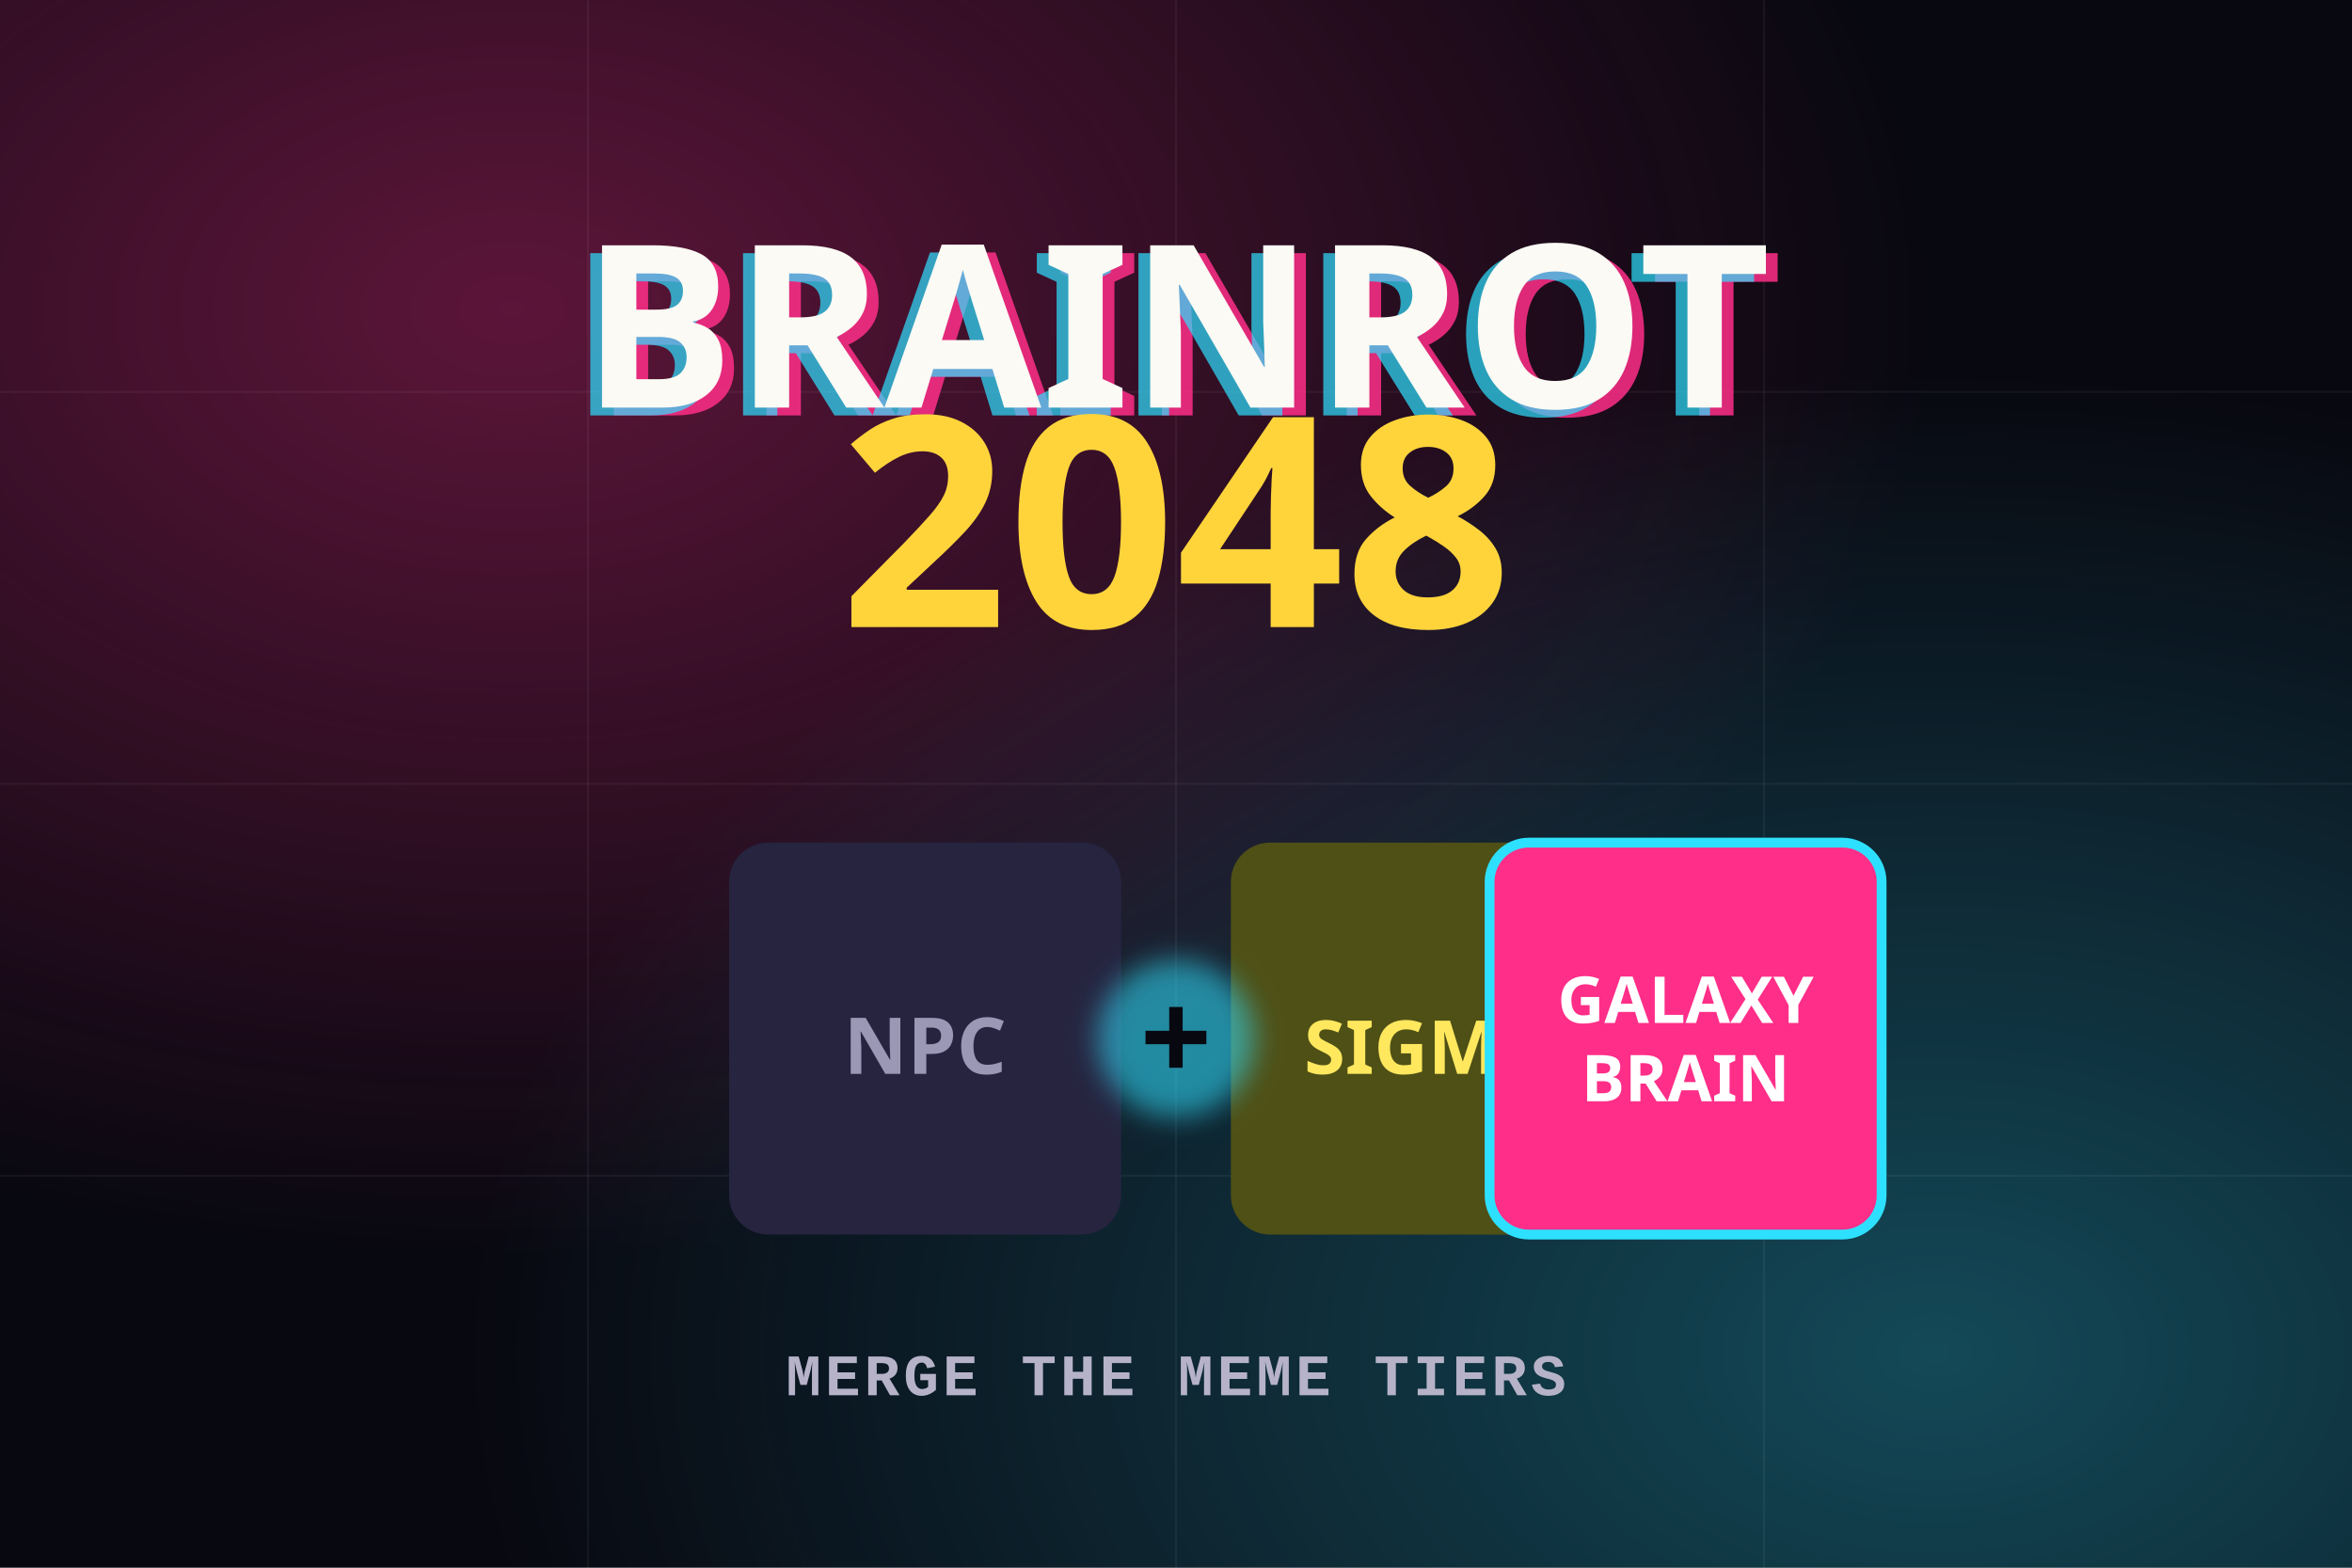
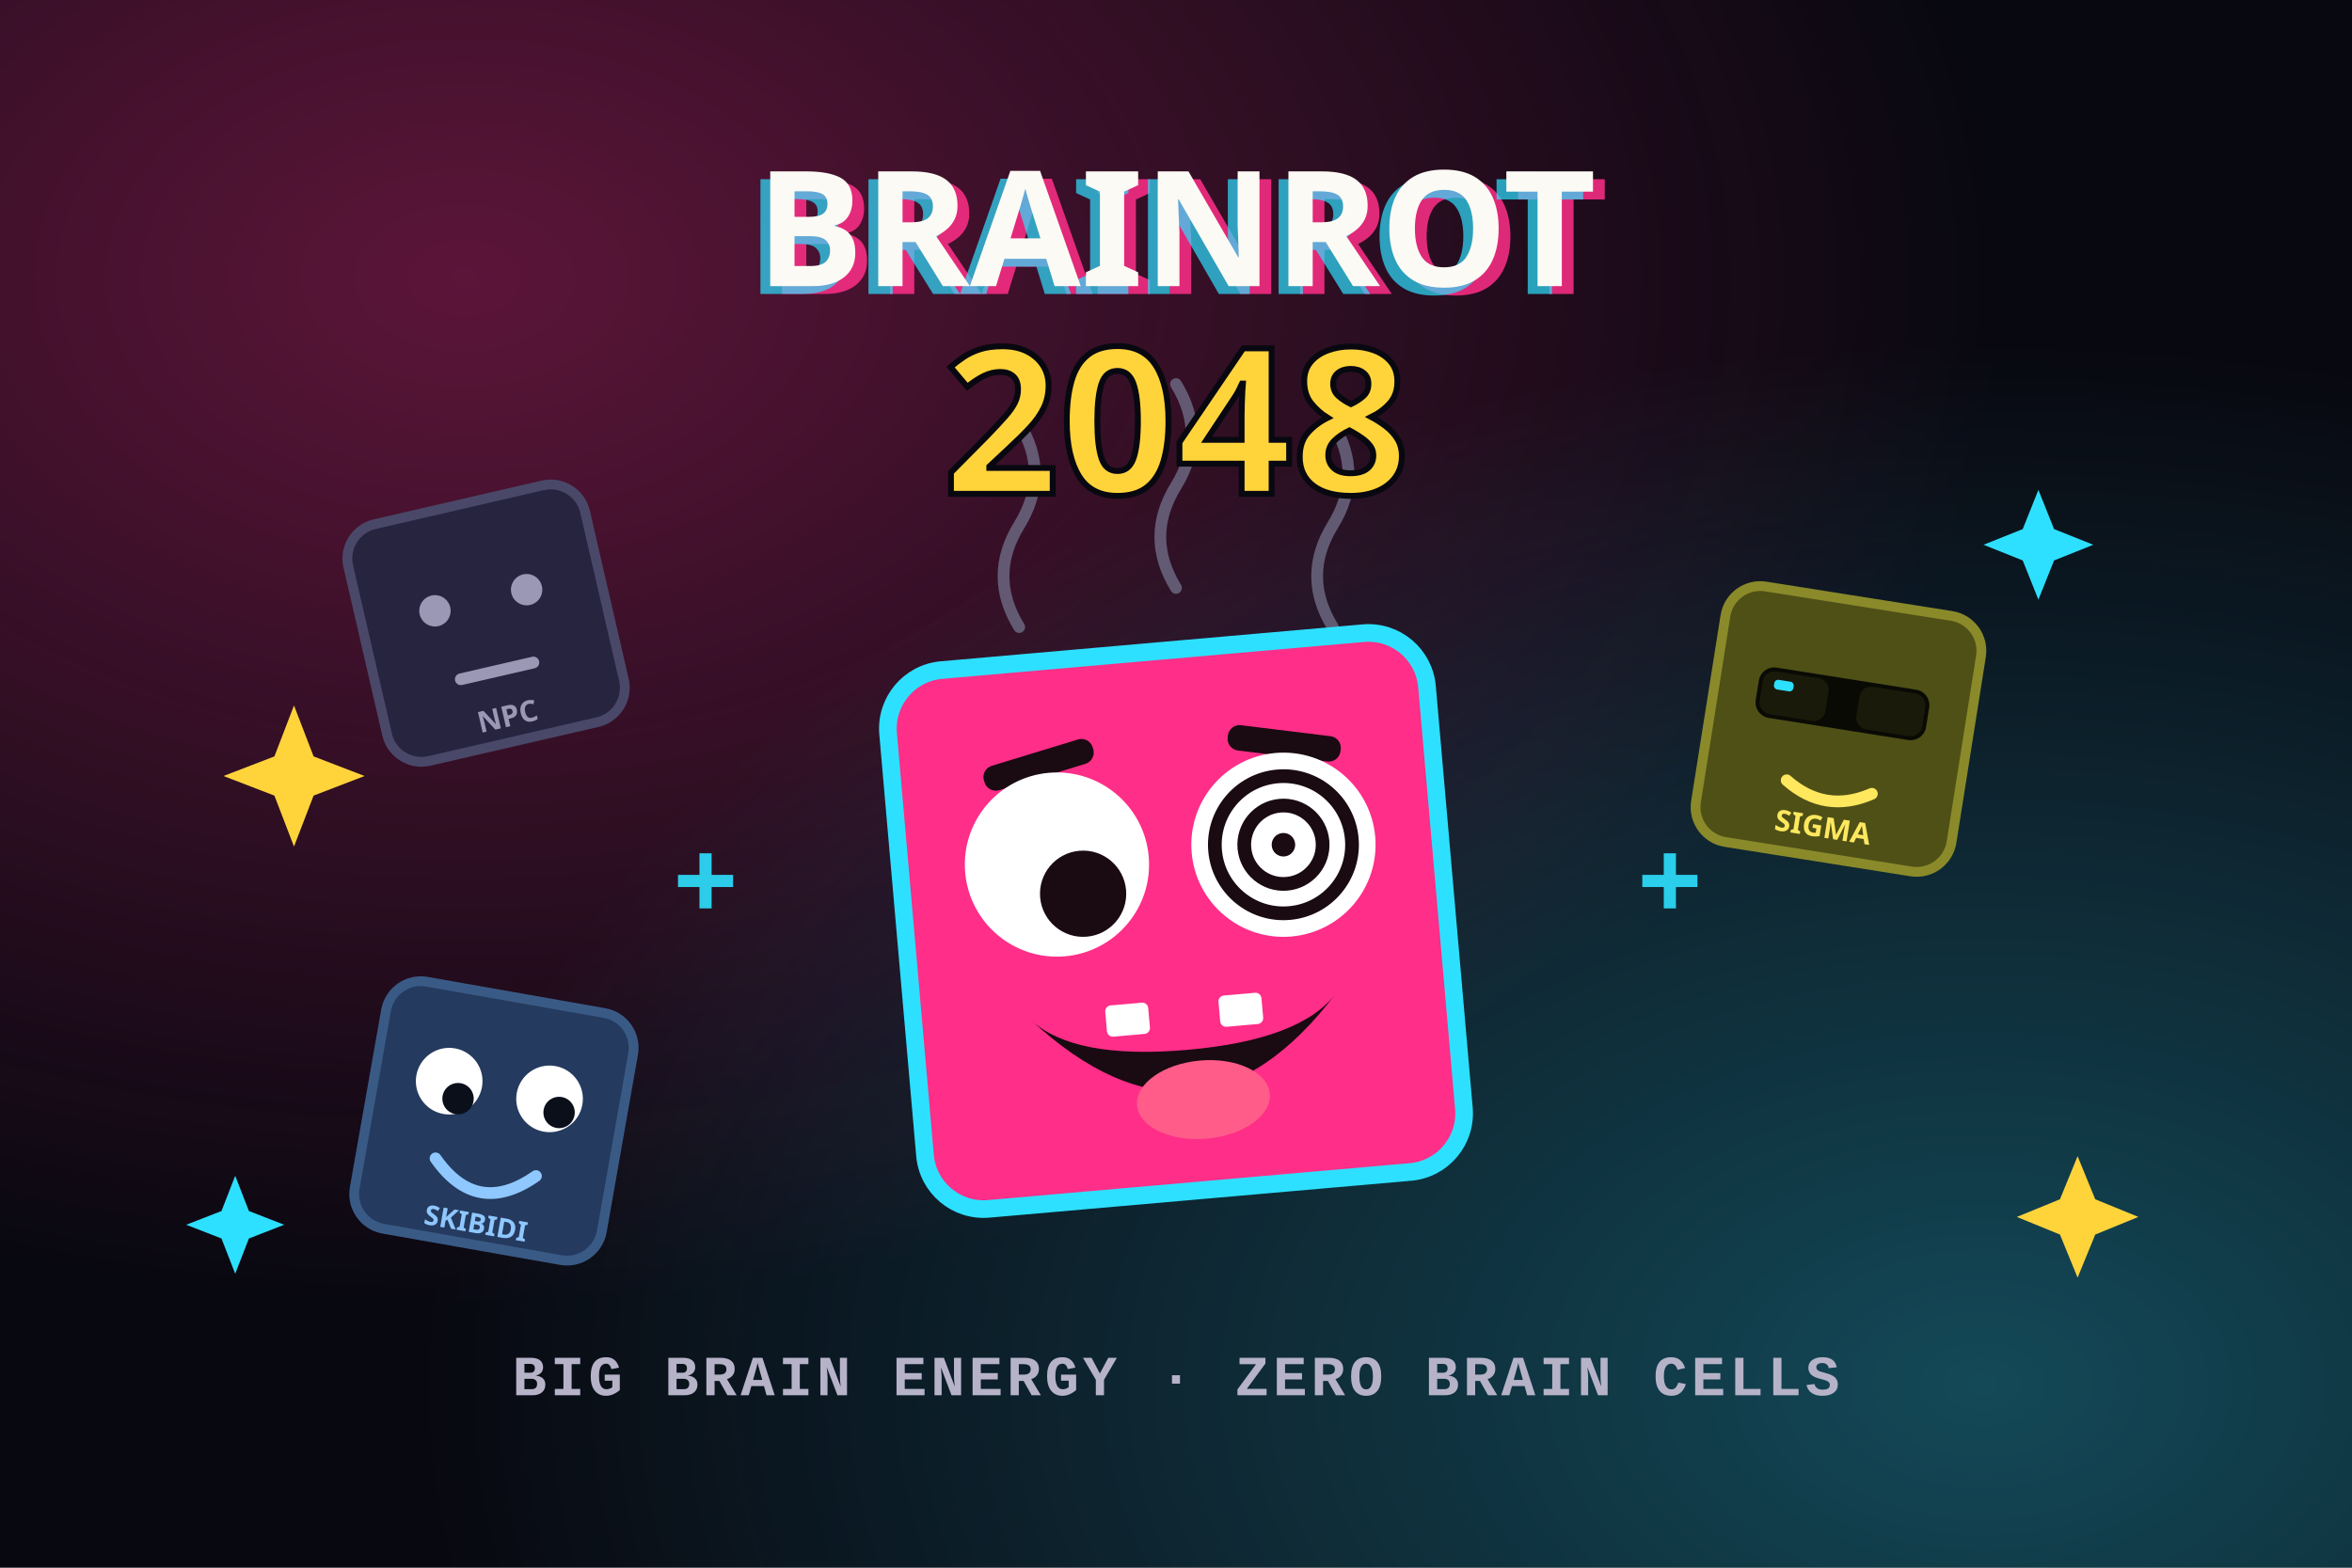
- <svg xmlns="http://www.w3.org/2000/svg" viewBox="0 0 1200 800" width="1200" height="800" role="img" aria-label="Brainrot 2048 merge puzzle poster art">
+ <svg xmlns="http://www.w3.org/2000/svg" viewBox="0 0 1200 800" width="1200" height="800" role="img" aria-label="Brainrot 2048 — a goofy Galaxy Brain tile with googly eyes surrounded by meme-tile characters">
  <defs>
-     <radialGradient id="glowPink" cx="22%" cy="20%" r="60%">
+     <radialGradient id="gp" cx="20%" cy="18%" r="65%">
      <stop offset="0" stop-color="#ff2e88" stop-opacity="0.34" />
      <stop offset="1" stop-color="#ff2e88" stop-opacity="0" />
    </radialGradient>
-     <radialGradient id="glowCyan" cx="82%" cy="86%" r="62%">
+     <radialGradient id="gc" cx="84%" cy="88%" r="66%">
      <stop offset="0" stop-color="#2ee0ff" stop-opacity="0.30" />
      <stop offset="1" stop-color="#2ee0ff" stop-opacity="0" />
    </radialGradient>
-     <filter id="soft" x="-30%" y="-30%" width="160%" height="160%">
-       <feGaussianBlur stdDeviation="7" />
-     </filter>
    <style>
      .t { font-family: "Arial Black", Impact, sans-serif; font-weight: 900; }
      .m { font-family: "Courier New", monospace; font-weight: 700; }
    </style>
  </defs>
  <rect width="1200" height="800" fill="#080810" />
-   <rect width="1200" height="800" fill="url(#glowPink)" />
-   <rect width="1200" height="800" fill="url(#glowCyan)" />
-   <g stroke="#ffffff" stroke-opacity="0.05">
-     <line x1="0" y1="200" x2="1200" y2="200" />
-     <line x1="0" y1="400" x2="1200" y2="400" />
-     <line x1="0" y1="600" x2="1200" y2="600" />
-     <line x1="300" y1="0" x2="300" y2="800" />
-     <line x1="600" y1="0" x2="600" y2="800" />
-     <line x1="900" y1="0" x2="900" y2="800" />
+   <rect width="1200" height="800" fill="url(#gp)" />
+   <rect width="1200" height="800" fill="url(#gc)" />
+   <g fill="#ffd43b">
+     <path d="M150 360 l10 26 26 10 -26 10 -10 26 -10 -26 -26 -10 26 -10z" />
+     <path d="M1040 250 l8 20 20 8 -20 8 -8 20 -8 -20 -20 -8 20 -8z" fill="#2ee0ff" />
+     <path d="M1060 590 l9 22 22 9 -22 9 -9 22 -9 -22 -22 -9 22 -9z" />
+     <path d="M120 600 l7 18 18 7 -18 7 -7 18 -7 -18 -18 -7 18 -7z" fill="#2ee0ff" />
+   </g>
+   <g fill="none" stroke="#6f6c86" stroke-width="6" stroke-linecap="round" opacity="0.8">
+     <path d="M520 320 q-16 -26 0 -52 q16 -26 0 -52" />
+     <path d="M600 300 q-16 -26 0 -52 q16 -26 0 -52" />
+     <path d="M680 320 q-16 -26 0 -52 q16 -26 0 -52" />
  </g>
  <g class="t" text-anchor="middle">
-     <text x="606" y="212" font-size="116" fill="#ff2e88" fill-opacity="0.85">BRAINROT</text>
-     <text x="594" y="212" font-size="116" fill="#2ee0ff" fill-opacity="0.7">BRAINROT</text>
-     <text x="600" y="208" font-size="116" fill="#fbfaf4">BRAINROT</text>
-     <text x="600" y="320" font-size="150" fill="#ffd43b">2048</text>
+     <text x="606" y="150" font-size="82" fill="#ff2e88" fill-opacity="0.85">BRAINROT</text>
+     <text x="595" y="150" font-size="82" fill="#2ee0ff" fill-opacity="0.7">BRAINROT</text>
+     <text x="600" y="146" font-size="82" fill="#fbfaf4">BRAINROT</text>
+     <text x="600" y="252" font-size="104" fill="#ffd43b" stroke="#080810" stroke-width="3">2048</text>
  </g>
-   <g class="t" text-anchor="middle">
-     <g transform="translate(372,430)">
-       <rect width="200" height="200" rx="20" fill="#26243f" />
-       <text x="100" y="118" font-size="40" fill="#9b98b5">NPC</text>
-     </g>
-     <g transform="translate(628,430)">
-       <rect width="200" height="200" rx="20" fill="#4f5016" />
-       <text x="100" y="118" font-size="38" fill="#ffe85e">SIGMA</text>
-     </g>
+   <g transform="translate(248,318) rotate(-13)" class="t" text-anchor="middle">
+     <rect x="-62" y="-62" width="124" height="124" rx="18" fill="#26243f" stroke="#4a4868" stroke-width="5" />
+     <circle cx="-24" cy="-12" r="8" fill="#9b98b5" />
+     <circle cx="24" cy="-12" r="8" fill="#9b98b5" />
+     <rect x="-22" y="22" width="44" height="6" rx="3" fill="#9b98b5" />
+     <text x="0" y="54" font-size="15" fill="#9b98b5">NPC</text>
  </g>
-   <g text-anchor="middle">
-     <circle cx="600" cy="530" r="40" fill="#2ee0ff" filter="url(#soft)" opacity="0.55" />
-     <text x="600" y="552" class="t" font-size="64" fill="#080810">+</text>
+   <g transform="translate(252,572) rotate(10)" class="t" text-anchor="middle">
+     <rect x="-64" y="-64" width="128" height="128" rx="18" fill="#243a5e" stroke="#3a5a86" stroke-width="5" />
+     <circle cx="-26" cy="-16" r="17" fill="#fff" />
+     <circle cx="26" cy="-16" r="17" fill="#fff" />
+     <circle cx="-20" cy="-8" r="8" fill="#0a0f1a" />
+     <circle cx="32" cy="-10" r="8" fill="#0a0f1a" />
+     <path d="M-26 24 q26 26 52 0" fill="none" stroke="#8fc7ff" stroke-width="6" stroke-linecap="round" />
+     <text x="0" y="58" font-size="14" fill="#8fc7ff">SKIBIDI</text>
  </g>
-   <g transform="translate(760,430)" class="t" text-anchor="middle">
-     <rect width="200" height="200" rx="20" fill="#ff2e88" stroke="#2ee0ff" stroke-width="5" />
-     <text x="100" y="92" font-size="33" fill="#ffffff">GALAXY</text>
-     <text x="100" y="132" font-size="33" fill="#ffffff">BRAIN</text>
+   <g transform="translate(938,372) rotate(9)" class="t" text-anchor="middle">
+     <rect x="-66" y="-66" width="132" height="132" rx="18" fill="#4f5016" stroke="#8a8a2a" stroke-width="5" />
+     <rect x="-44" y="-26" width="88" height="26" rx="8" fill="#0a0a05" />
+     <rect x="-42" y="-24" width="34" height="22" rx="6" fill="#1a1a0a" />
+     <rect x="8" y="-24" width="34" height="22" rx="6" fill="#1a1a0a" />
+     <rect x="-36" y="-20" width="10" height="5" rx="2" fill="#2ee0ff" />
+     <path d="M-22 30 q22 14 44 0" fill="none" stroke="#ffe85e" stroke-width="6" stroke-linecap="round" />
+     <text x="0" y="56" font-size="15" fill="#ffe85e">SIGMA</text>
  </g>
-   <text x="600" y="712" class="m" text-anchor="middle" font-size="30" fill="#b6b3c9" letter-spacing="2">MERGE THE MEME TIERS</text>
+   <g class="t" fill="#2ee0ff" text-anchor="middle" opacity="0.9">
+     <text x="360" y="470" font-size="58">+</text>
+     <text x="852" y="470" font-size="58">+</text>
+   </g>
+   <g transform="translate(600,470) rotate(-5)">
+     <rect x="-138" y="-138" width="276" height="276" rx="30" fill="#ff2e88" stroke="#2ee0ff" stroke-width="9" />
+     <rect x="-92" y="-92" width="58" height="13" rx="6" fill="#1a0a12" transform="rotate(-12 -63 -86)" />
+     <rect x="34" y="-92" width="58" height="13" rx="6" fill="#1a0a12" transform="rotate(12 63 -86)" />
+     <circle cx="-58" cy="-34" r="47" fill="#fff" />
+     <circle cx="-46" cy="-18" r="22" fill="#1a0a12" />
+     <circle cx="58" cy="-34" r="47" fill="#fff" />
+     <circle cx="58" cy="-34" r="35" fill="none" stroke="#1a0a12" stroke-width="7" />
+     <circle cx="58" cy="-34" r="20" fill="none" stroke="#1a0a12" stroke-width="7" />
+     <circle cx="58" cy="-34" r="6" fill="#1a0a12" />
+     <path d="M-78 44 q78 86 156 0 q-20 22 -78 22 q-58 0 -78 -22z" fill="#1a0a12" />
+     <rect x="-40" y="40" width="22" height="16" rx="3" fill="#fff" />
+     <rect x="18" y="40" width="22" height="16" rx="3" fill="#fff" />
+     <ellipse cx="6" cy="92" rx="34" ry="20" fill="#ff5c8a" />
+   </g>
+   <text x="600" y="712" class="m" text-anchor="middle" font-size="29" fill="#b6b3c9" letter-spacing="2">BIG BRAIN ENERGY · ZERO BRAIN CELLS</text>
</svg>
